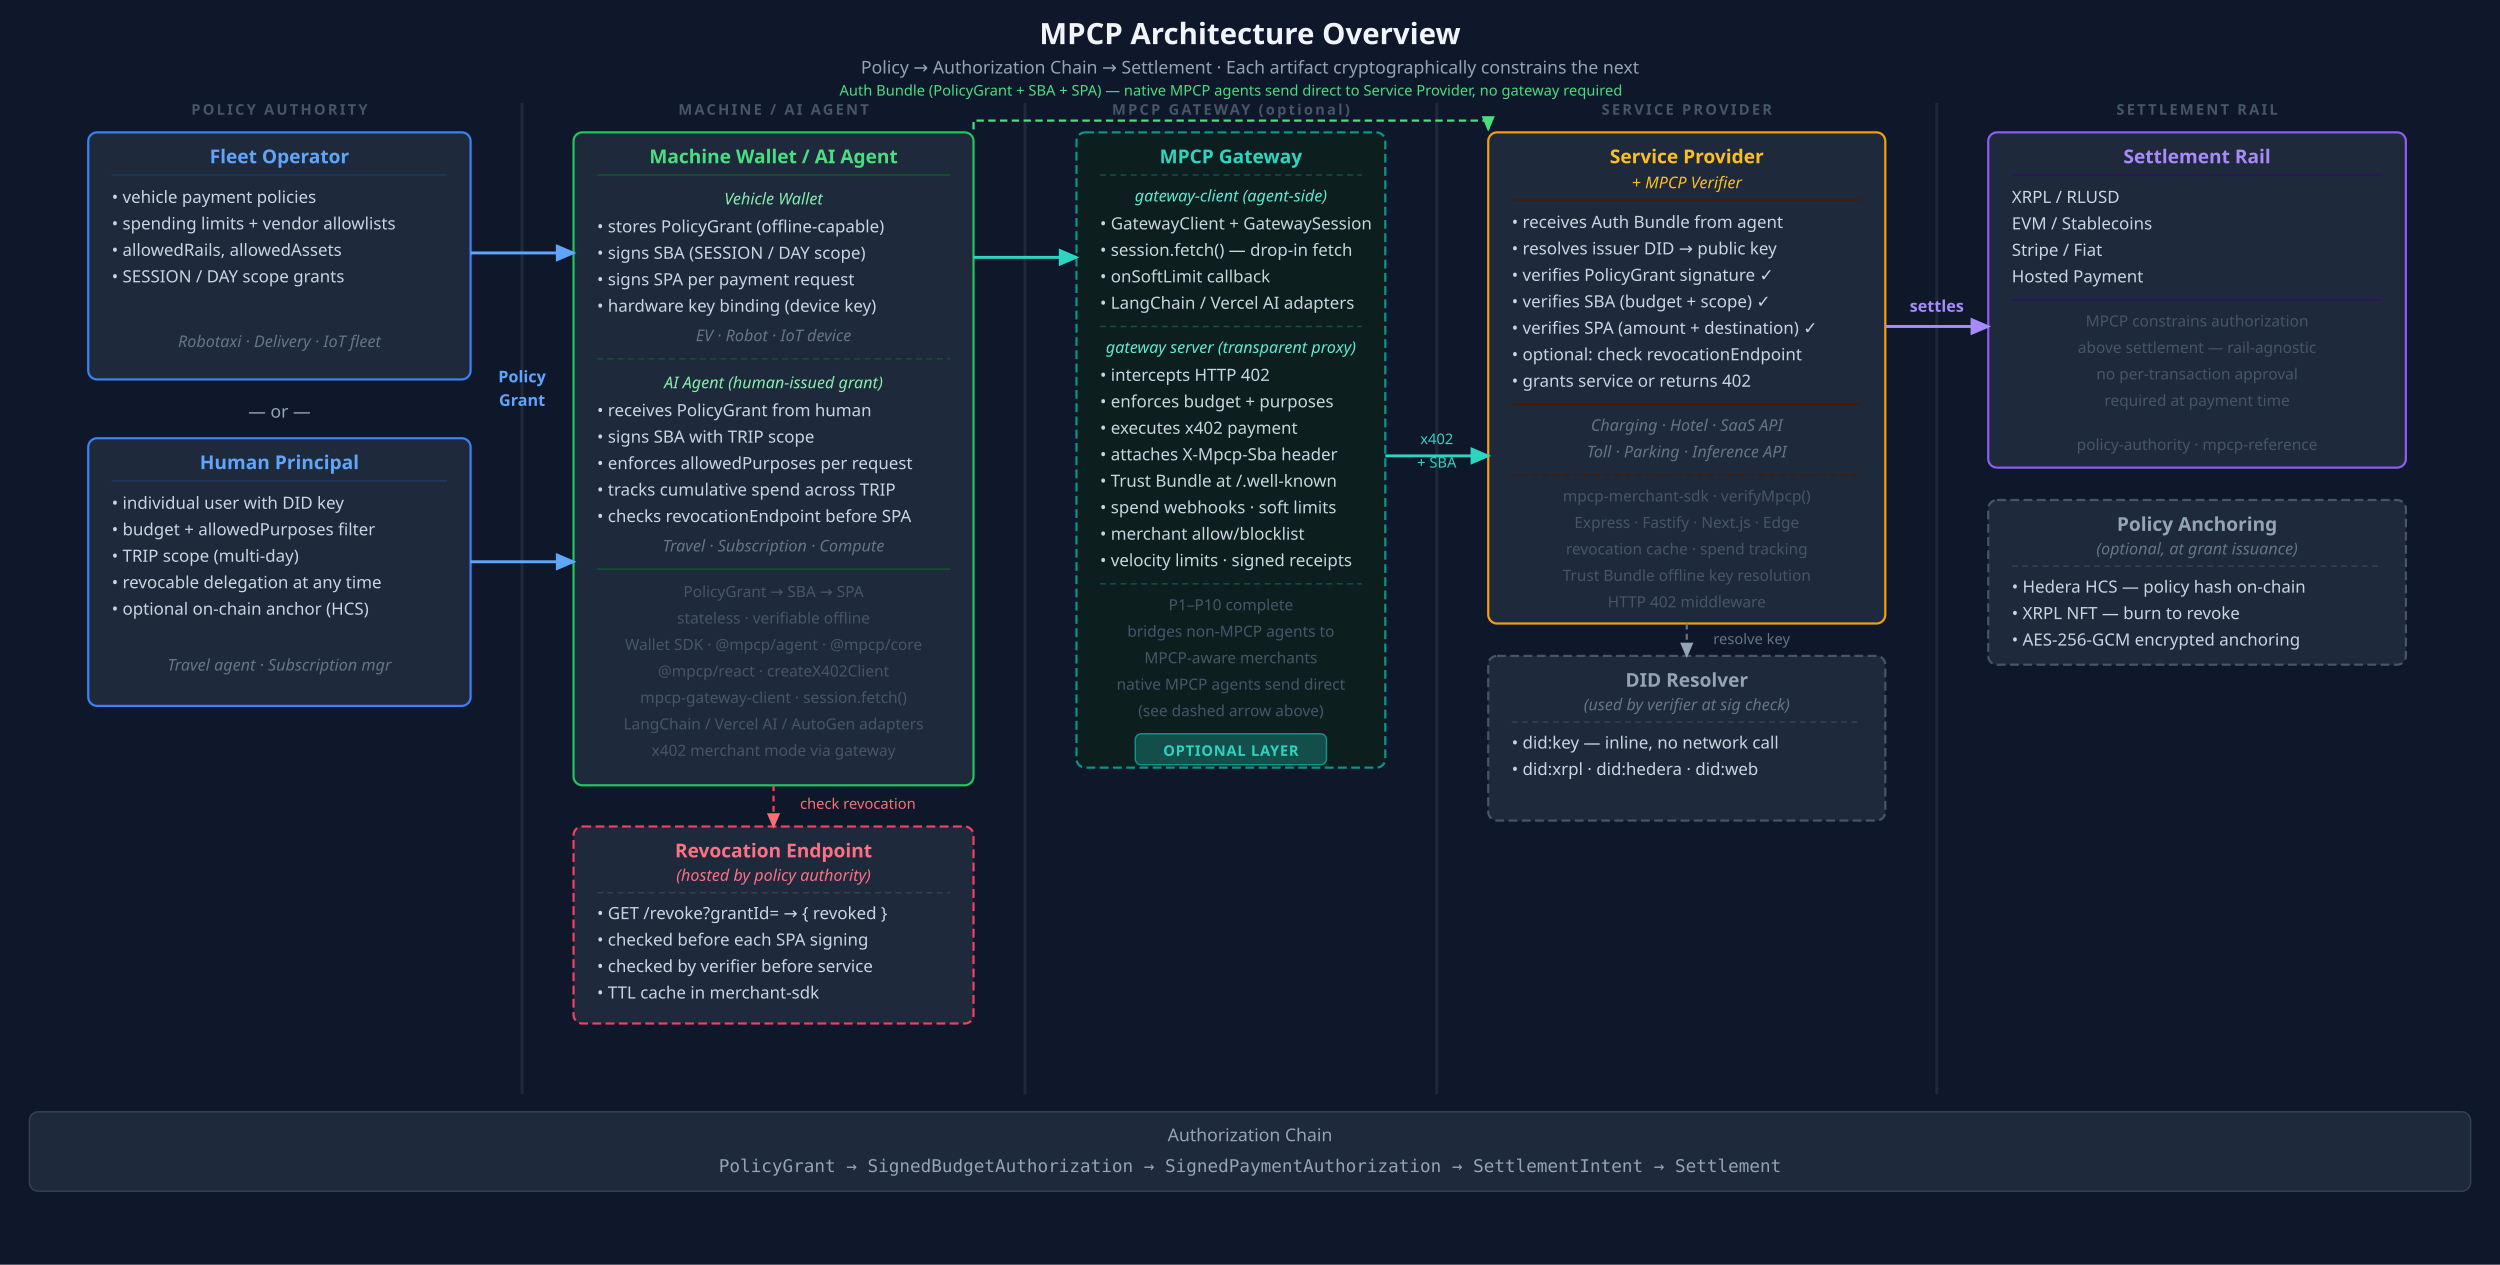
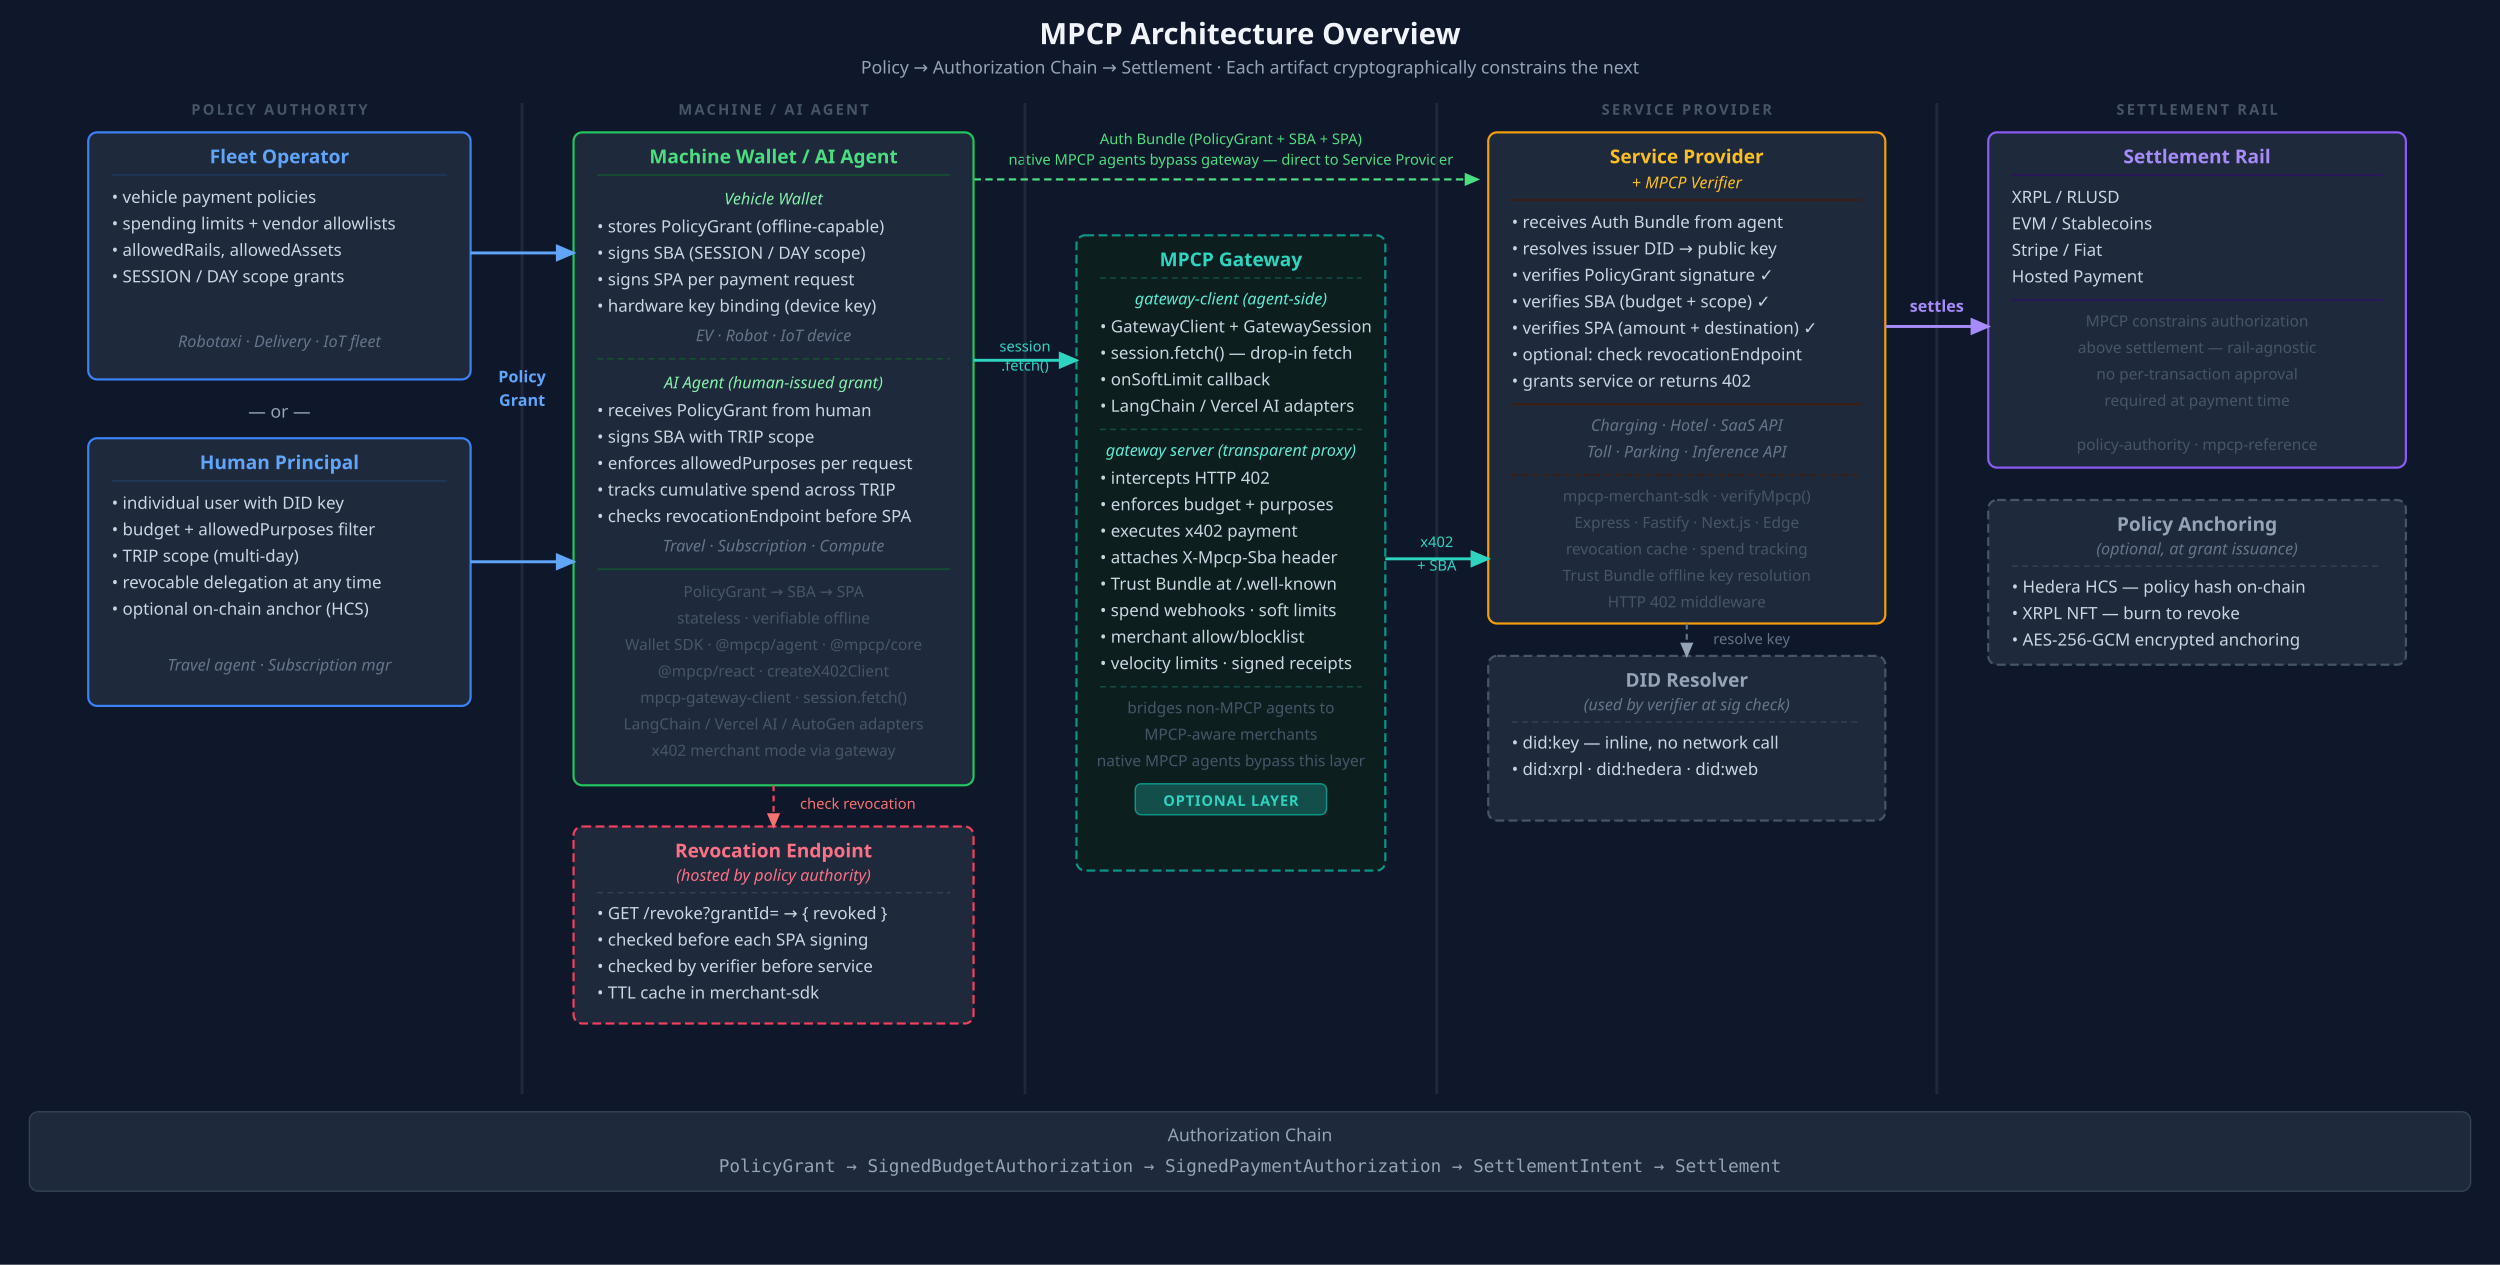
<svg xmlns="http://www.w3.org/2000/svg" width="1700" height="860" viewBox="0 0 1700 860">
  <style>
    .title  { font: bold 20px system-ui, sans-serif; fill: #f1f5f9; }
    .sub    { font: 12px system-ui, sans-serif; fill: #94a3b8; }
    .colHdr { font: bold 10px system-ui, sans-serif; fill: #475569; letter-spacing: 1.5px; }
    .bTitle { font: bold 13px system-ui, sans-serif; }
    .bSub   { font: italic 11px system-ui, sans-serif; }
    .detail { font: 11.5px system-ui, sans-serif; fill: #cbd5e1; }
    .aLabel { font: bold 11px system-ui, sans-serif; }
    .aNote  { font: 10px system-ui, sans-serif; }
    .dim    { font: 10.5px system-ui, sans-serif; fill: #475569; }
    .chain  { font: 12px monospace; fill: #94a3b8; }
  </style>
  <defs>
    <marker id="ah" markerWidth="7" markerHeight="6" refX="6" refY="3" orient="auto">
      <path d="M0,0 L7,3 L0,6 Z" fill="#94a3b8" />
    </marker>
    <marker id="ahB" markerWidth="7" markerHeight="6" refX="6" refY="3" orient="auto">
      <path d="M0,0 L7,3 L0,6 Z" fill="#60a5fa" />
    </marker>
    <marker id="ahG" markerWidth="7" markerHeight="6" refX="6" refY="3" orient="auto">
      <path d="M0,0 L7,3 L0,6 Z" fill="#4ade80" />
    </marker>
    <marker id="ahT" markerWidth="7" markerHeight="6" refX="6" refY="3" orient="auto">
      <path d="M0,0 L7,3 L0,6 Z" fill="#2dd4bf" />
    </marker>
    <marker id="ahV" markerWidth="7" markerHeight="6" refX="6" refY="3" orient="auto">
      <path d="M0,0 L7,3 L0,6 Z" fill="#a78bfa" />
    </marker>
    <marker id="ahR" markerWidth="7" markerHeight="6" refX="6" refY="3" orient="auto">
      <path d="M0,0 L7,3 L0,6 Z" fill="#f87171" />
    </marker>
  </defs>
  <rect width="1700" height="860" fill="#0f172a" />
  <text x="850" y="30" text-anchor="middle" class="title">MPCP Architecture Overview</text>
  <text x="850" y="50" text-anchor="middle" class="sub">Policy → Authorization Chain → Settlement · Each artifact cryptographically constrains the next</text>
-   <text x="837" y="65" text-anchor="middle" class="aNote" fill="#4ade80">Auth Bundle (PolicyGrant + SBA + SPA) — native MPCP agents send direct to Service Provider, no gateway required</text>
+   <text x="837" y="98" text-anchor="middle" class="aNote" fill="#4ade80">Auth Bundle (PolicyGrant + SBA + SPA)</text>
+   <text x="837" y="112" text-anchor="middle" class="aNote" fill="#4ade80">native MPCP agents bypass gateway — direct to Service Provider</text>
  <line x1="355" y1="70" x2="355" y2="744" stroke="#1e293b" stroke-width="2" />
  <line x1="697" y1="70" x2="697" y2="744" stroke="#1e293b" stroke-width="2" />
  <line x1="977" y1="70" x2="977" y2="744" stroke="#1e293b" stroke-width="2" />
  <line x1="1317" y1="70" x2="1317" y2="744" stroke="#1e293b" stroke-width="2" />
  <text x="190" y="78" text-anchor="middle" class="colHdr">POLICY AUTHORITY</text>
  <text x="526" y="78" text-anchor="middle" class="colHdr">MACHINE / AI AGENT</text>
-   <text x="837" y="78" text-anchor="middle" class="colHdr">MPCP GATEWAY  (optional)</text>
  <text x="1147" y="78" text-anchor="middle" class="colHdr">SERVICE PROVIDER</text>
  <text x="1494" y="78" text-anchor="middle" class="colHdr">SETTLEMENT RAIL</text>
-   <path d="M662,88 L662,82 L1012,82 L1012,88" fill="none" stroke="#4ade80" stroke-width="1.5" stroke-dasharray="5 3" marker-end="url(#ahG)" />
+   <path d="M662,122 L1005,122" fill="none" stroke="#4ade80" stroke-width="1.5" stroke-dasharray="5 3" marker-end="url(#ahG)" />
  <rect x="60" y="90" width="260" height="168" rx="6" fill="#1e293b" stroke="#3b82f6" stroke-width="1.5" />
  <text x="190" y="111" text-anchor="middle" class="bTitle" fill="#60a5fa">Fleet Operator</text>
  <line x1="76" y1="119" x2="304" y2="119" stroke="#1e3a5f" stroke-width="1" />
  <text x="76" y="138" class="detail">• vehicle payment policies</text>
  <text x="76" y="156" class="detail">• spending limits + vendor allowlists</text>
  <text x="76" y="174" class="detail">• allowedRails, allowedAssets</text>
  <text x="76" y="192" class="detail">• SESSION / DAY scope grants</text>
  <text x="190" y="236" text-anchor="middle" class="bSub" fill="#64748b">Robotaxi · Delivery · IoT fleet</text>
  <text x="190" y="284" text-anchor="middle" class="sub" fill="#334155">— or —</text>
  <rect x="60" y="298" width="260" height="182" rx="6" fill="#1e293b" stroke="#3b82f6" stroke-width="1.5" />
  <text x="190" y="319" text-anchor="middle" class="bTitle" fill="#60a5fa">Human Principal</text>
  <line x1="76" y1="327" x2="304" y2="327" stroke="#1e3a5f" stroke-width="1" />
  <text x="76" y="346" class="detail">• individual user with DID key</text>
  <text x="76" y="364" class="detail">• budget + allowedPurposes filter</text>
  <text x="76" y="382" class="detail">• TRIP scope (multi-day)</text>
  <text x="76" y="400" class="detail">• revocable delegation at any time</text>
  <text x="76" y="418" class="detail">• optional on-chain anchor (HCS)</text>
  <text x="190" y="456" text-anchor="middle" class="bSub" fill="#64748b">Travel agent · Subscription mgr</text>
  <rect x="390" y="90" width="272" height="444" rx="6" fill="#1e293b" stroke="#22c55e" stroke-width="1.5" />
  <text x="526" y="111" text-anchor="middle" class="bTitle" fill="#4ade80">Machine Wallet / AI Agent</text>
  <line x1="406" y1="119" x2="646" y2="119" stroke="#14532d" stroke-width="1" />
  <text x="526" y="139" text-anchor="middle" fill="#86efac" class="bSub">Vehicle Wallet</text>
  <text x="406" y="158" class="detail">• stores PolicyGrant (offline-capable)</text>
  <text x="406" y="176" class="detail">• signs SBA (SESSION / DAY scope)</text>
  <text x="406" y="194" class="detail">• signs SPA per payment request</text>
  <text x="406" y="212" class="detail">• hardware key binding (device key)</text>
  <text x="526" y="232" text-anchor="middle" class="bSub" fill="#64748b">EV · Robot · IoT device</text>
  <line x1="406" y1="244" x2="646" y2="244" stroke="#14532d" stroke-width="1" stroke-dasharray="4 3" />
  <text x="526" y="264" text-anchor="middle" fill="#86efac" class="bSub">AI Agent  (human-issued grant)</text>
  <text x="406" y="283" class="detail">• receives PolicyGrant from human</text>
  <text x="406" y="301" class="detail">• signs SBA with TRIP scope</text>
  <text x="406" y="319" class="detail">• enforces allowedPurposes per request</text>
  <text x="406" y="337" class="detail">• tracks cumulative spend across TRIP</text>
  <text x="406" y="355" class="detail">• checks revocationEndpoint before SPA</text>
  <text x="526" y="375" text-anchor="middle" class="bSub" fill="#64748b">Travel · Subscription · Compute</text>
  <line x1="406" y1="387" x2="646" y2="387" stroke="#14532d" stroke-width="1" />
  <text x="526" y="406" text-anchor="middle" class="dim">PolicyGrant → SBA → SPA</text>
  <text x="526" y="424" text-anchor="middle" class="dim">stateless · verifiable offline</text>
  <text x="526" y="442" text-anchor="middle" class="dim">Wallet SDK · @mpcp/agent · @mpcp/core</text>
  <text x="526" y="460" text-anchor="middle" class="dim">@mpcp/react · createX402Client</text>
  <text x="526" y="478" text-anchor="middle" class="dim">mpcp-gateway-client · session.fetch()</text>
  <text x="526" y="496" text-anchor="middle" class="dim">LangChain / Vercel AI / AutoGen adapters</text>
  <text x="526" y="514" text-anchor="middle" class="dim">x402 merchant mode via gateway</text>
-   <rect x="732" y="90" width="210" height="432" rx="6" fill="#0c1f1e" stroke="#0d9488" stroke-width="1.5" stroke-dasharray="6 3" />
-   <text x="837" y="111" text-anchor="middle" class="bTitle" fill="#2dd4bf">MPCP Gateway</text>
-   <line x1="748" y1="119" x2="926" y2="119" stroke="#134e4a" stroke-width="1" stroke-dasharray="4 3" />
-   <text x="837" y="137" text-anchor="middle" fill="#5eead4" class="bSub">gateway-client  (agent-side)</text>
-   <text x="748" y="156" class="detail">• GatewayClient + GatewaySession</text>
-   <text x="748" y="174" class="detail">• session.fetch() — drop-in fetch</text>
-   <text x="748" y="192" class="detail">• onSoftLimit callback</text>
-   <text x="748" y="210" class="detail">• LangChain / Vercel AI adapters</text>
-   <line x1="748" y1="222" x2="926" y2="222" stroke="#134e4a" stroke-width="1" stroke-dasharray="4 3" />
-   <text x="837" y="240" text-anchor="middle" fill="#5eead4" class="bSub">gateway server  (transparent proxy)</text>
-   <text x="748" y="259" class="detail">• intercepts HTTP 402</text>
-   <text x="748" y="277" class="detail">• enforces budget + purposes</text>
-   <text x="748" y="295" class="detail">• executes x402 payment</text>
-   <text x="748" y="313" class="detail">• attaches X-Mpcp-Sba header</text>
-   <text x="748" y="331" class="detail">• Trust Bundle at /.well-known</text>
-   <text x="748" y="349" class="detail">• spend webhooks · soft limits</text>
-   <text x="748" y="367" class="detail">• merchant allow/blocklist</text>
-   <text x="748" y="385" class="detail">• velocity limits · signed receipts</text>
-   <line x1="748" y1="397" x2="926" y2="397" stroke="#134e4a" stroke-width="1" stroke-dasharray="4 3" />
-   <text x="837" y="415" text-anchor="middle" class="dim">P1–P10 complete</text>
-   <text x="837" y="433" text-anchor="middle" class="dim">bridges non-MPCP agents to</text>
-   <text x="837" y="451" text-anchor="middle" class="dim">MPCP-aware merchants</text>
-   <text x="837" y="469" text-anchor="middle" class="dim">native MPCP agents send direct</text>
-   <text x="837" y="487" text-anchor="middle" class="dim">(see dashed arrow above)</text>
-   <rect x="772" y="499" width="130" height="21" rx="4" fill="#134e4a" stroke="#0d9488" stroke-width="1" />
-   <text x="837" y="514" text-anchor="middle" fill="#2dd4bf" style="font: bold 10px system-ui,sans-serif; letter-spacing:0.5px">OPTIONAL LAYER</text>
+   <rect x="732" y="160" width="210" height="432" rx="6" fill="#0c1f1e" stroke="#0d9488" stroke-width="1.5" stroke-dasharray="6 3" />
+   <text x="837" y="181" text-anchor="middle" class="bTitle" fill="#2dd4bf">MPCP Gateway</text>
+   <line x1="748" y1="189" x2="926" y2="189" stroke="#134e4a" stroke-width="1" stroke-dasharray="4 3" />
+   <text x="837" y="207" text-anchor="middle" fill="#5eead4" class="bSub">gateway-client  (agent-side)</text>
+   <text x="748" y="226" class="detail">• GatewayClient + GatewaySession</text>
+   <text x="748" y="244" class="detail">• session.fetch() — drop-in fetch</text>
+   <text x="748" y="262" class="detail">• onSoftLimit callback</text>
+   <text x="748" y="280" class="detail">• LangChain / Vercel AI adapters</text>
+   <line x1="748" y1="292" x2="926" y2="292" stroke="#134e4a" stroke-width="1" stroke-dasharray="4 3" />
+   <text x="837" y="310" text-anchor="middle" fill="#5eead4" class="bSub">gateway server  (transparent proxy)</text>
+   <text x="748" y="329" class="detail">• intercepts HTTP 402</text>
+   <text x="748" y="347" class="detail">• enforces budget + purposes</text>
+   <text x="748" y="365" class="detail">• executes x402 payment</text>
+   <text x="748" y="383" class="detail">• attaches X-Mpcp-Sba header</text>
+   <text x="748" y="401" class="detail">• Trust Bundle at /.well-known</text>
+   <text x="748" y="419" class="detail">• spend webhooks · soft limits</text>
+   <text x="748" y="437" class="detail">• merchant allow/blocklist</text>
+   <text x="748" y="455" class="detail">• velocity limits · signed receipts</text>
+   <line x1="748" y1="467" x2="926" y2="467" stroke="#134e4a" stroke-width="1" stroke-dasharray="4 3" />
+   <text x="837" y="485" text-anchor="middle" class="dim">bridges non-MPCP agents to</text>
+   <text x="837" y="503" text-anchor="middle" class="dim">MPCP-aware merchants</text>
+   <text x="837" y="521" text-anchor="middle" class="dim">native MPCP agents bypass this layer</text>
+   <rect x="772" y="533" width="130" height="21" rx="4" fill="#134e4a" stroke="#0d9488" stroke-width="1" />
+   <text x="837" y="548" text-anchor="middle" fill="#2dd4bf" style="font: bold 10px system-ui,sans-serif; letter-spacing:0.5px">OPTIONAL LAYER</text>
  <rect x="1012" y="90" width="270" height="334" rx="6" fill="#1e293b" stroke="#f59e0b" stroke-width="1.5" />
  <text x="1147" y="111" text-anchor="middle" class="bTitle" fill="#fbbf24">Service Provider</text>
  <text x="1147" y="128" text-anchor="middle" class="bSub" fill="#fbbf24">+ MPCP Verifier</text>
  <line x1="1028" y1="136" x2="1266" y2="136" stroke="#451a03" stroke-width="1" />
  <text x="1028" y="155" class="detail">• receives Auth Bundle from agent</text>
  <text x="1028" y="173" class="detail">• resolves issuer DID → public key</text>
  <text x="1028" y="191" class="detail">• verifies PolicyGrant signature ✓</text>
  <text x="1028" y="209" class="detail">• verifies SBA (budget + scope) ✓</text>
  <text x="1028" y="227" class="detail">• verifies SPA (amount + destination) ✓</text>
  <text x="1028" y="245" class="detail">• optional: check revocationEndpoint</text>
  <text x="1028" y="263" class="detail">• grants service or returns 402</text>
  <line x1="1028" y1="275" x2="1266" y2="275" stroke="#451a03" stroke-width="1" />
  <text x="1147" y="293" text-anchor="middle" class="bSub" fill="#64748b">Charging · Hotel · SaaS API</text>
  <text x="1147" y="311" text-anchor="middle" class="bSub" fill="#64748b">Toll · Parking · Inference API</text>
  <line x1="1028" y1="323" x2="1266" y2="323" stroke="#451a03" stroke-width="1" stroke-dasharray="4 3" />
  <text x="1147" y="341" text-anchor="middle" class="dim">mpcp-merchant-sdk · verifyMpcp()</text>
  <text x="1147" y="359" text-anchor="middle" class="dim">Express · Fastify · Next.js · Edge</text>
  <text x="1147" y="377" text-anchor="middle" class="dim">revocation cache · spend tracking</text>
  <text x="1147" y="395" text-anchor="middle" class="dim">Trust Bundle offline key resolution</text>
  <text x="1147" y="413" text-anchor="middle" class="dim">HTTP 402 middleware</text>
  <rect x="1012" y="446" width="270" height="112" rx="6" fill="#1e293b" stroke="#475569" stroke-width="1.5" stroke-dasharray="6 3" />
  <text x="1147" y="467" text-anchor="middle" class="bTitle" fill="#94a3b8">DID Resolver</text>
  <text x="1147" y="483" text-anchor="middle" class="bSub" fill="#64748b">(used by verifier at sig check)</text>
  <line x1="1028" y1="491" x2="1266" y2="491" stroke="#334155" stroke-width="1" stroke-dasharray="4 3" />
  <text x="1028" y="509" class="detail">• did:key — inline, no network call</text>
  <text x="1028" y="527" class="detail">• did:xrpl · did:hedera · did:web</text>
  <rect x="1352" y="90" width="284" height="228" rx="6" fill="#1e293b" stroke="#8b5cf6" stroke-width="1.5" />
  <text x="1494" y="111" text-anchor="middle" class="bTitle" fill="#a78bfa">Settlement Rail</text>
  <line x1="1368" y1="119" x2="1620" y2="119" stroke="#2e1065" stroke-width="1" />
  <text x="1368" y="138" class="detail">XRPL / RLUSD</text>
  <text x="1368" y="156" class="detail">EVM / Stablecoins</text>
  <text x="1368" y="174" class="detail">Stripe / Fiat</text>
  <text x="1368" y="192" class="detail">Hosted Payment</text>
  <line x1="1368" y1="204" x2="1620" y2="204" stroke="#2e1065" stroke-width="1" />
  <text x="1494" y="222" text-anchor="middle" class="dim">MPCP constrains authorization</text>
  <text x="1494" y="240" text-anchor="middle" class="dim">above settlement — rail-agnostic</text>
  <text x="1494" y="258" text-anchor="middle" class="dim">no per-transaction approval</text>
  <text x="1494" y="276" text-anchor="middle" class="dim">required at payment time</text>
  <text x="1494" y="306" text-anchor="middle" class="dim">policy-authority · mpcp-reference</text>
  <rect x="1352" y="340" width="284" height="112" rx="6" fill="#1e293b" stroke="#475569" stroke-width="1.5" stroke-dasharray="6 3" />
  <text x="1494" y="361" text-anchor="middle" class="bTitle" fill="#94a3b8">Policy Anchoring</text>
  <text x="1494" y="377" text-anchor="middle" class="bSub" fill="#64748b">(optional, at grant issuance)</text>
  <line x1="1368" y1="385" x2="1620" y2="385" stroke="#334155" stroke-width="1" stroke-dasharray="4 3" />
  <text x="1368" y="403" class="detail">• Hedera HCS — policy hash on-chain</text>
  <text x="1368" y="421" class="detail">• XRPL NFT — burn to revoke</text>
  <text x="1368" y="439" class="detail">• AES-256-GCM encrypted anchoring</text>
  <rect x="390" y="562" width="272" height="134" rx="6" fill="#1e293b" stroke="#f43f5e" stroke-width="1.5" stroke-dasharray="6 3" />
  <text x="526" y="583" text-anchor="middle" class="bTitle" fill="#fb7185">Revocation Endpoint</text>
  <text x="526" y="599" text-anchor="middle" class="bSub" fill="#fb7185">(hosted by policy authority)</text>
  <line x1="406" y1="607" x2="646" y2="607" stroke="#334155" stroke-width="1" stroke-dasharray="4 3" />
  <text x="406" y="625" class="detail">• GET /revoke?grantId= → { revoked }</text>
  <text x="406" y="643" class="detail">• checked before each SPA signing</text>
  <text x="406" y="661" class="detail">• checked by verifier before service</text>
  <text x="406" y="679" class="detail">• TTL cache in merchant-sdk</text>
  <path d="M320,172 L390,172" fill="none" stroke="#60a5fa" stroke-width="2" marker-end="url(#ahB)" />
  <path d="M320,382 L390,382" fill="none" stroke="#60a5fa" stroke-width="2" marker-end="url(#ahB)" />
  <text x="355" y="260" text-anchor="middle" class="aLabel" fill="#60a5fa">Policy</text>
  <text x="355" y="276" text-anchor="middle" class="aLabel" fill="#60a5fa">Grant</text>
-   <path d="M662,175 L732,175" fill="none" stroke="#2dd4bf" stroke-width="2" marker-end="url(#ahT)" />
-   <path d="M942,310 L1012,310" fill="none" stroke="#2dd4bf" stroke-width="2" marker-end="url(#ahT)" />
-   <text x="977" y="302" text-anchor="middle" class="aNote" fill="#2dd4bf">x402</text>
-   <text x="977" y="318" text-anchor="middle" class="aNote" fill="#2dd4bf">+ SBA</text>
+   <path d="M662,245 L732,245" fill="none" stroke="#2dd4bf" stroke-width="2" marker-end="url(#ahT)" />
+   <text x="697" y="239" text-anchor="middle" class="aNote" fill="#2dd4bf">session</text>
+   <text x="697" y="252" text-anchor="middle" class="aNote" fill="#2dd4bf">.fetch()</text>
+   <path d="M942,380 L1012,380" fill="none" stroke="#2dd4bf" stroke-width="2" marker-end="url(#ahT)" />
+   <text x="977" y="372" text-anchor="middle" class="aNote" fill="#2dd4bf">x402</text>
+   <text x="977" y="388" text-anchor="middle" class="aNote" fill="#2dd4bf">+ SBA</text>
  <path d="M1282,222 L1352,222" fill="none" stroke="#a78bfa" stroke-width="2" marker-end="url(#ahV)" />
  <text x="1317" y="212" text-anchor="middle" class="aLabel" fill="#a78bfa">settles</text>
  <path d="M526,534 L526,562" fill="none" stroke="#f43f5e" stroke-width="1.5" stroke-dasharray="4 3" marker-end="url(#ahR)" />
  <text x="544" y="550" class="aNote" fill="#f87171">check revocation</text>
  <path d="M1147,424 L1147,446" fill="none" stroke="#64748b" stroke-width="1.5" stroke-dasharray="4 3" marker-end="url(#ah)" />
  <text x="1165" y="438" class="aNote" fill="#64748b">resolve key</text>
  <rect x="20" y="756" width="1660" height="54" rx="6" fill="#1e293b" stroke="#334155" stroke-width="1" />
  <text x="850" y="776" text-anchor="middle" class="sub" fill="#475569">Authorization Chain</text>
  <text x="850" y="797" text-anchor="middle" class="chain">PolicyGrant → SignedBudgetAuthorization → SignedPaymentAuthorization → SettlementIntent → Settlement</text>
</svg>
